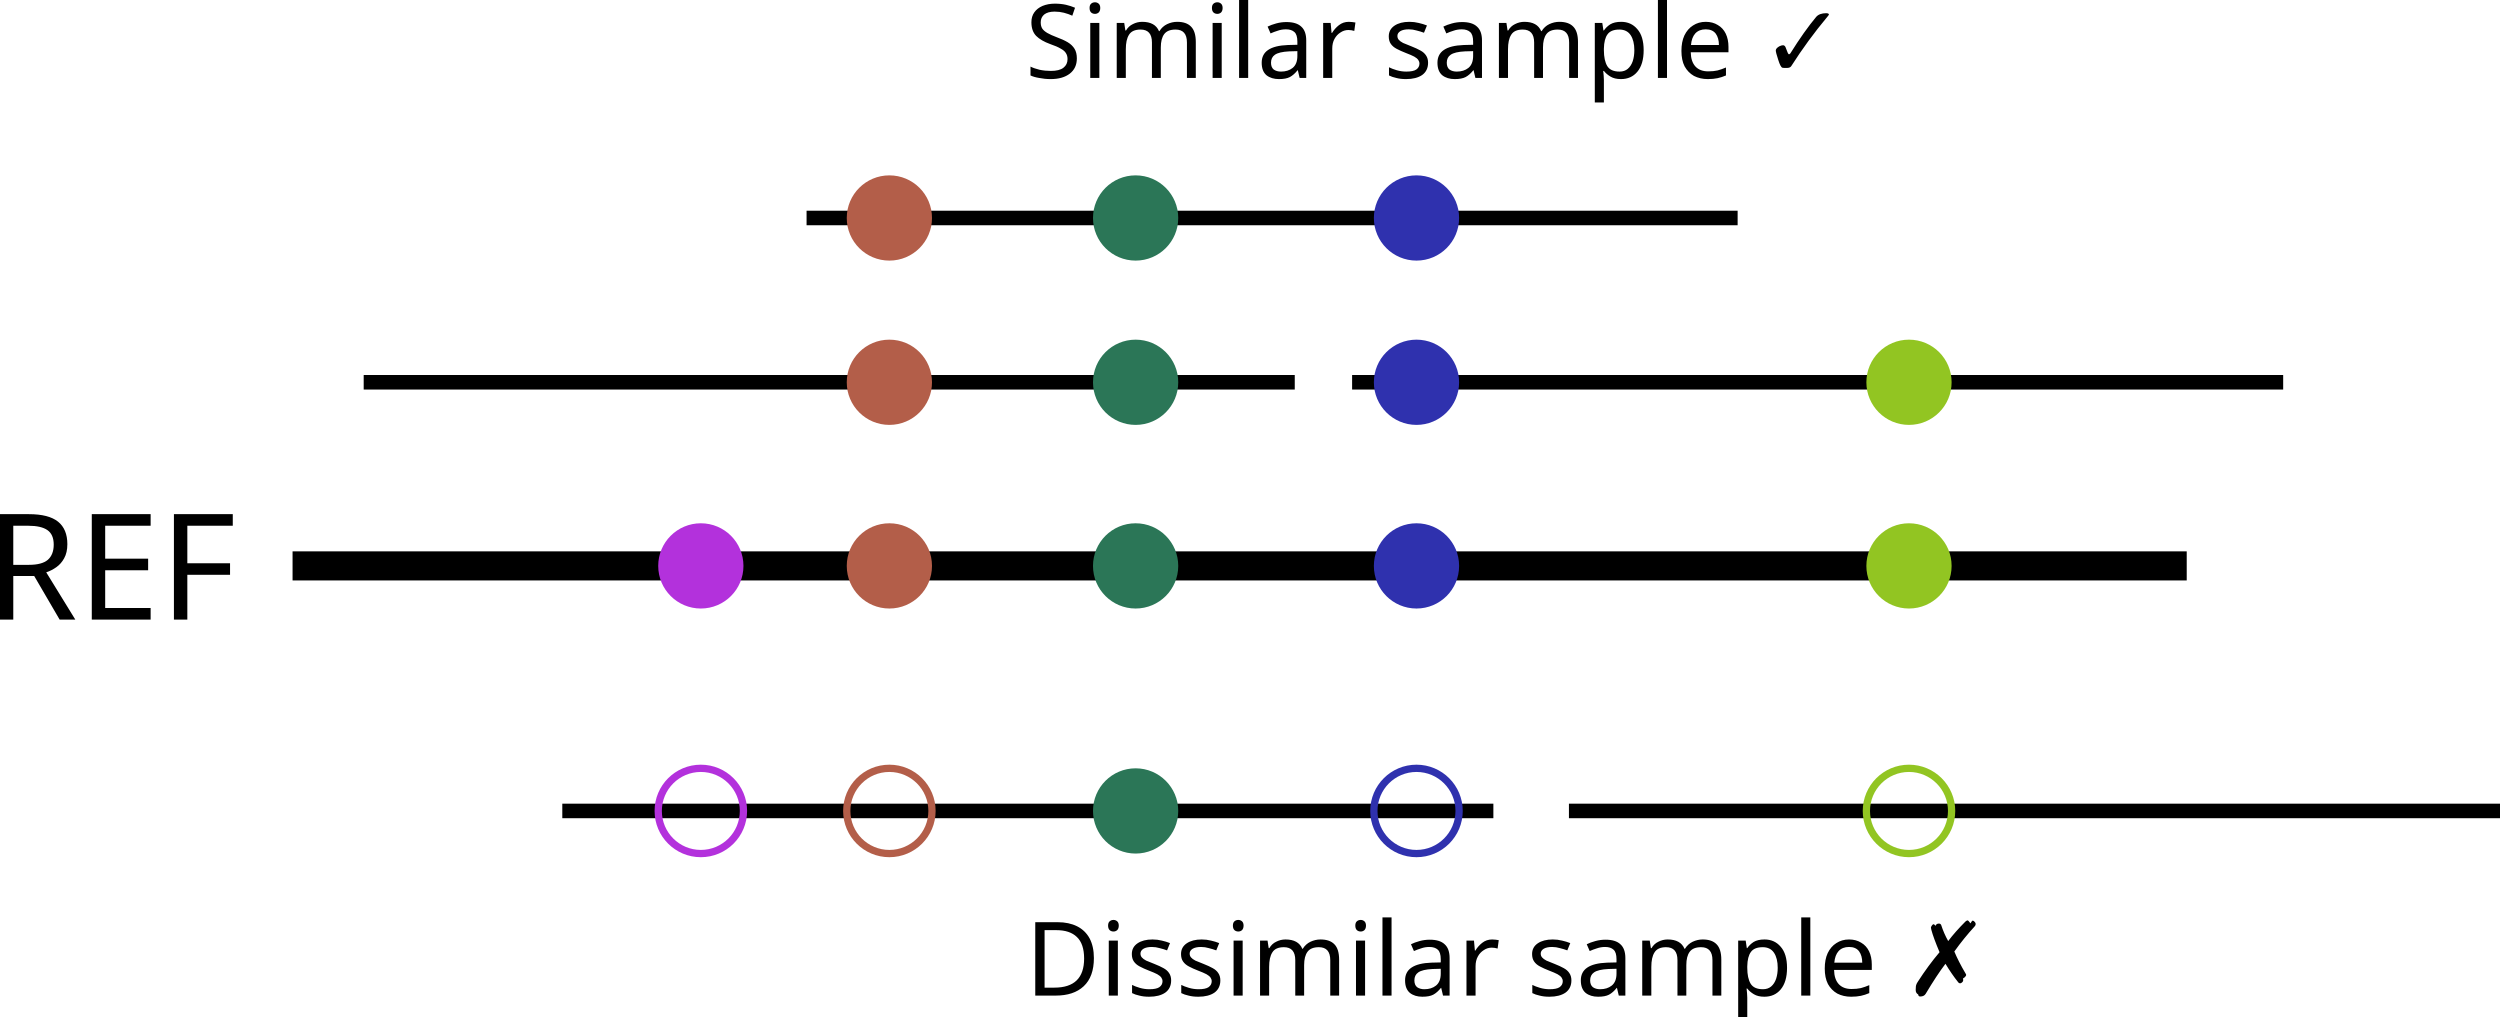
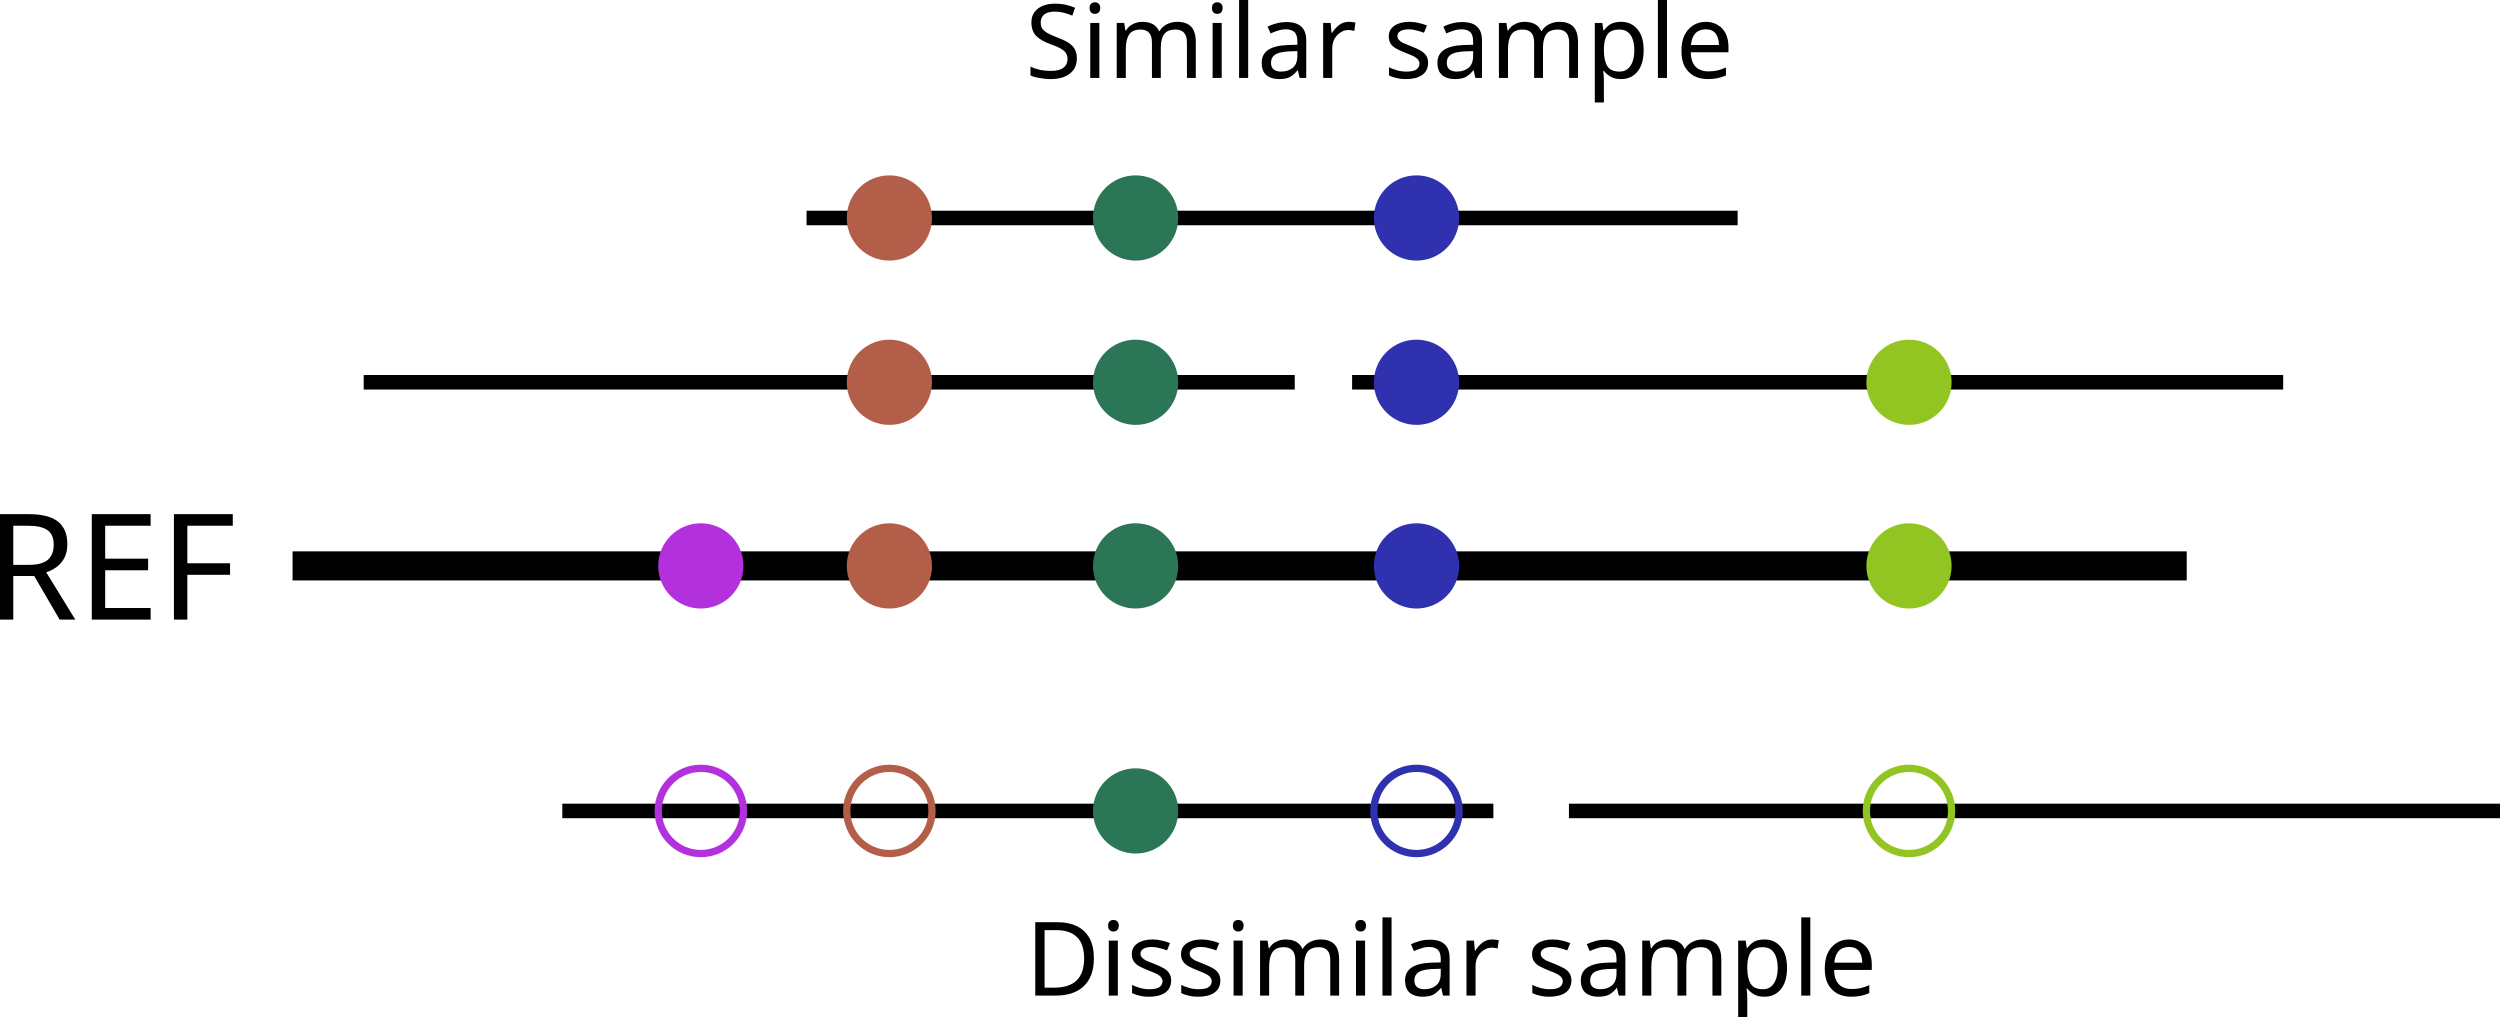
<svg xmlns="http://www.w3.org/2000/svg" width="171.913mm" height="69.883mm" viewBox="0 0 171.913 69.883" version="1.1" id="svg1">
  <defs id="defs1" />
  <g id="layer1" transform="translate(1.870084,-86.9325)">
    <path style="fill:none;stroke:#000000;stroke-width:2;stroke-linecap:butt;stroke-linejoin:miter;stroke-dasharray:none;stroke-opacity:1" d="M 18.248,125.847 H 148.5" id="path1" />
    <path style="fill:none;stroke:#000000;stroke-width:1;stroke-linecap:butt;stroke-linejoin:miter;stroke-dasharray:none;stroke-opacity:1" d="M 23.139,113.22 H 87.164" id="path1-3" />
    <path style="fill:none;stroke:#000000;stroke-width:1;stroke-linecap:butt;stroke-linejoin:miter;stroke-dasharray:none;stroke-opacity:1" d="M 36.797,142.697 H 100.822" id="path1-3-49" />
    <path style="fill:none;stroke:#000000;stroke-width:1;stroke-linecap:butt;stroke-linejoin:miter;stroke-dasharray:none;stroke-opacity:1" d="m 106.018,142.697 h 64.025" id="path1-3-49-8" />
    <path style="fill:none;stroke:#000000;stroke-width:1;stroke-linecap:butt;stroke-linejoin:miter;stroke-dasharray:none;stroke-opacity:1" d="M 53.594,101.922 H 117.618" id="path1-3-4" />
    <path style="fill:none;stroke:#000000;stroke-width:1;stroke-linecap:butt;stroke-linejoin:miter;stroke-dasharray:none;stroke-opacity:1" d="M 91.108,113.22 H 155.133" id="path1-3-4-6" />
    <circle style="fill:#b331dc;fill-opacity:1;stroke:none;stroke-width:2.286;stroke-linecap:round;stroke-dasharray:none;stroke-opacity:1;paint-order:fill markers stroke" id="path2" cx="46.323" cy="125.847" r="2.931" />
    <circle style="fill:none;fill-opacity:1;stroke:#b331dc;stroke-width:0.5;stroke-linecap:round;stroke-dasharray:none;stroke-opacity:1;paint-order:fill markers stroke" id="path2-26" cx="46.323" cy="142.697" r="2.931" />
    <circle style="fill:#b35e49;fill-opacity:1;stroke:none;stroke-width:2.286;stroke-linecap:round;stroke-dasharray:none;stroke-opacity:1;paint-order:fill markers stroke" id="path2-2" cx="59.288" cy="125.847" r="2.931" />
    <circle style="fill:none;fill-opacity:1;stroke:#b35e49;stroke-width:0.5;stroke-linecap:round;stroke-dasharray:none;stroke-opacity:1;paint-order:fill markers stroke" id="path2-2-4" cx="59.288" cy="142.697" r="2.931" />
    <circle style="fill:#b35e49;fill-opacity:1;stroke:none;stroke-width:2.286;stroke-linecap:round;stroke-dasharray:none;stroke-opacity:1;paint-order:fill markers stroke" id="path2-2-5" cx="59.288" cy="113.22" r="2.931" />
    <circle style="fill:#b35e49;fill-opacity:1;stroke:none;stroke-width:2.286;stroke-linecap:round;stroke-dasharray:none;stroke-opacity:1;paint-order:fill markers stroke" id="path2-2-5-6" cx="59.288" cy="101.922" r="2.931" />
    <circle style="fill:#2b7657;fill-opacity:1;stroke:none;stroke-width:2.286;stroke-linecap:round;stroke-dasharray:none;stroke-opacity:1;paint-order:fill markers stroke" id="path2-2-9" cx="76.221" cy="125.847" r="2.931" />
    <circle style="fill:#2b7657;fill-opacity:1;stroke:none;stroke-width:2.286;stroke-linecap:round;stroke-dasharray:none;stroke-opacity:1;paint-order:fill markers stroke" id="path2-2-9-5" cx="76.221" cy="142.697" r="2.931" />
    <circle style="fill:#2b7657;fill-opacity:1;stroke:none;stroke-width:2.286;stroke-linecap:round;stroke-dasharray:none;stroke-opacity:1;paint-order:fill markers stroke" id="path2-2-9-7" cx="76.221" cy="113.22" r="2.931" />
    <circle style="fill:#2b7657;fill-opacity:1;stroke:none;stroke-width:2.286;stroke-linecap:round;stroke-dasharray:none;stroke-opacity:1;paint-order:fill markers stroke" id="path2-2-9-7-3" cx="76.221" cy="101.922" r="2.931" />
    <circle style="fill:#2f31ae;fill-opacity:1;stroke:none;stroke-width:2.286;stroke-linecap:round;stroke-dasharray:none;stroke-opacity:1;paint-order:fill markers stroke" id="path2-2-9-9" cx="95.535" cy="125.847" r="2.931" />
    <circle style="fill:none;fill-opacity:1;stroke:#2f31ae;stroke-width:0.5;stroke-linecap:round;stroke-dasharray:none;stroke-opacity:1;paint-order:fill markers stroke" id="path2-2-9-9-8" cx="95.535" cy="142.697" r="2.931" />
    <circle style="fill:#2f31ae;fill-opacity:1;stroke:none;stroke-width:2.286;stroke-linecap:round;stroke-dasharray:none;stroke-opacity:1;paint-order:fill markers stroke" id="path2-2-9-9-6" cx="95.535" cy="113.22" r="2.931" />
    <circle style="fill:#2f31ae;fill-opacity:1;stroke:none;stroke-width:2.286;stroke-linecap:round;stroke-dasharray:none;stroke-opacity:1;paint-order:fill markers stroke" id="path2-2-9-9-3" cx="95.535" cy="101.922" r="2.931" />
    <circle style="fill:#92c522;fill-opacity:1;stroke:none;stroke-width:2.286;stroke-linecap:round;stroke-dasharray:none;stroke-opacity:1;paint-order:fill markers stroke" id="path2-2-9-3" cx="129.402" cy="125.847" r="2.931" />
    <circle style="fill:none;fill-opacity:1;stroke:#92c522;stroke-width:0.5;stroke-linecap:round;stroke-dasharray:none;stroke-opacity:1;paint-order:fill markers stroke" id="path2-2-9-3-7" cx="129.402" cy="142.697" r="2.931" />
    <circle style="fill:#92c522;fill-opacity:1;stroke:none;stroke-width:2.286;stroke-linecap:round;stroke-dasharray:none;stroke-opacity:1;paint-order:fill markers stroke" id="path2-2-9-3-3" cx="129.402" cy="113.22" r="2.931" />
    <text xml:space="preserve" style="font-size:10.16px;line-height:1.25;font-family:sans-serif;stroke-width:0.381" x="-2.862" y="129.541" id="text2">
      <tspan id="tspan2" style="stroke-width:0.381" x="-2.862" y="129.541">REF</tspan>
    </text>
    <text xml:space="preserve" style="font-size:7.056px;line-height:1.25;font-family:sans-serif;stroke-width:0.265" x="68.632" y="92.293" id="text2-0">
-       <tspan style="stroke-width:0.265" x="68.632" y="92.293" id="tspan3">Similar sample ✓</tspan>
+       <tspan style="stroke-width:0.265" x="68.632" y="92.293" id="tspan1">Similar sample</tspan>
    </text>
    <text xml:space="preserve" style="font-size:7.056px;line-height:1.25;font-family:sans-serif;stroke-width:0.265" x="68.632" y="155.396" id="text2-0-4">
-       <tspan style="stroke-width:0.265" x="68.632" y="155.396" id="tspan3-8">Dissimilar sample ✗</tspan>
+       <tspan style="stroke-width:0.265" x="68.632" y="155.396" id="tspan3-8">Dissimilar sample</tspan>
    </text>
  </g>
</svg>
